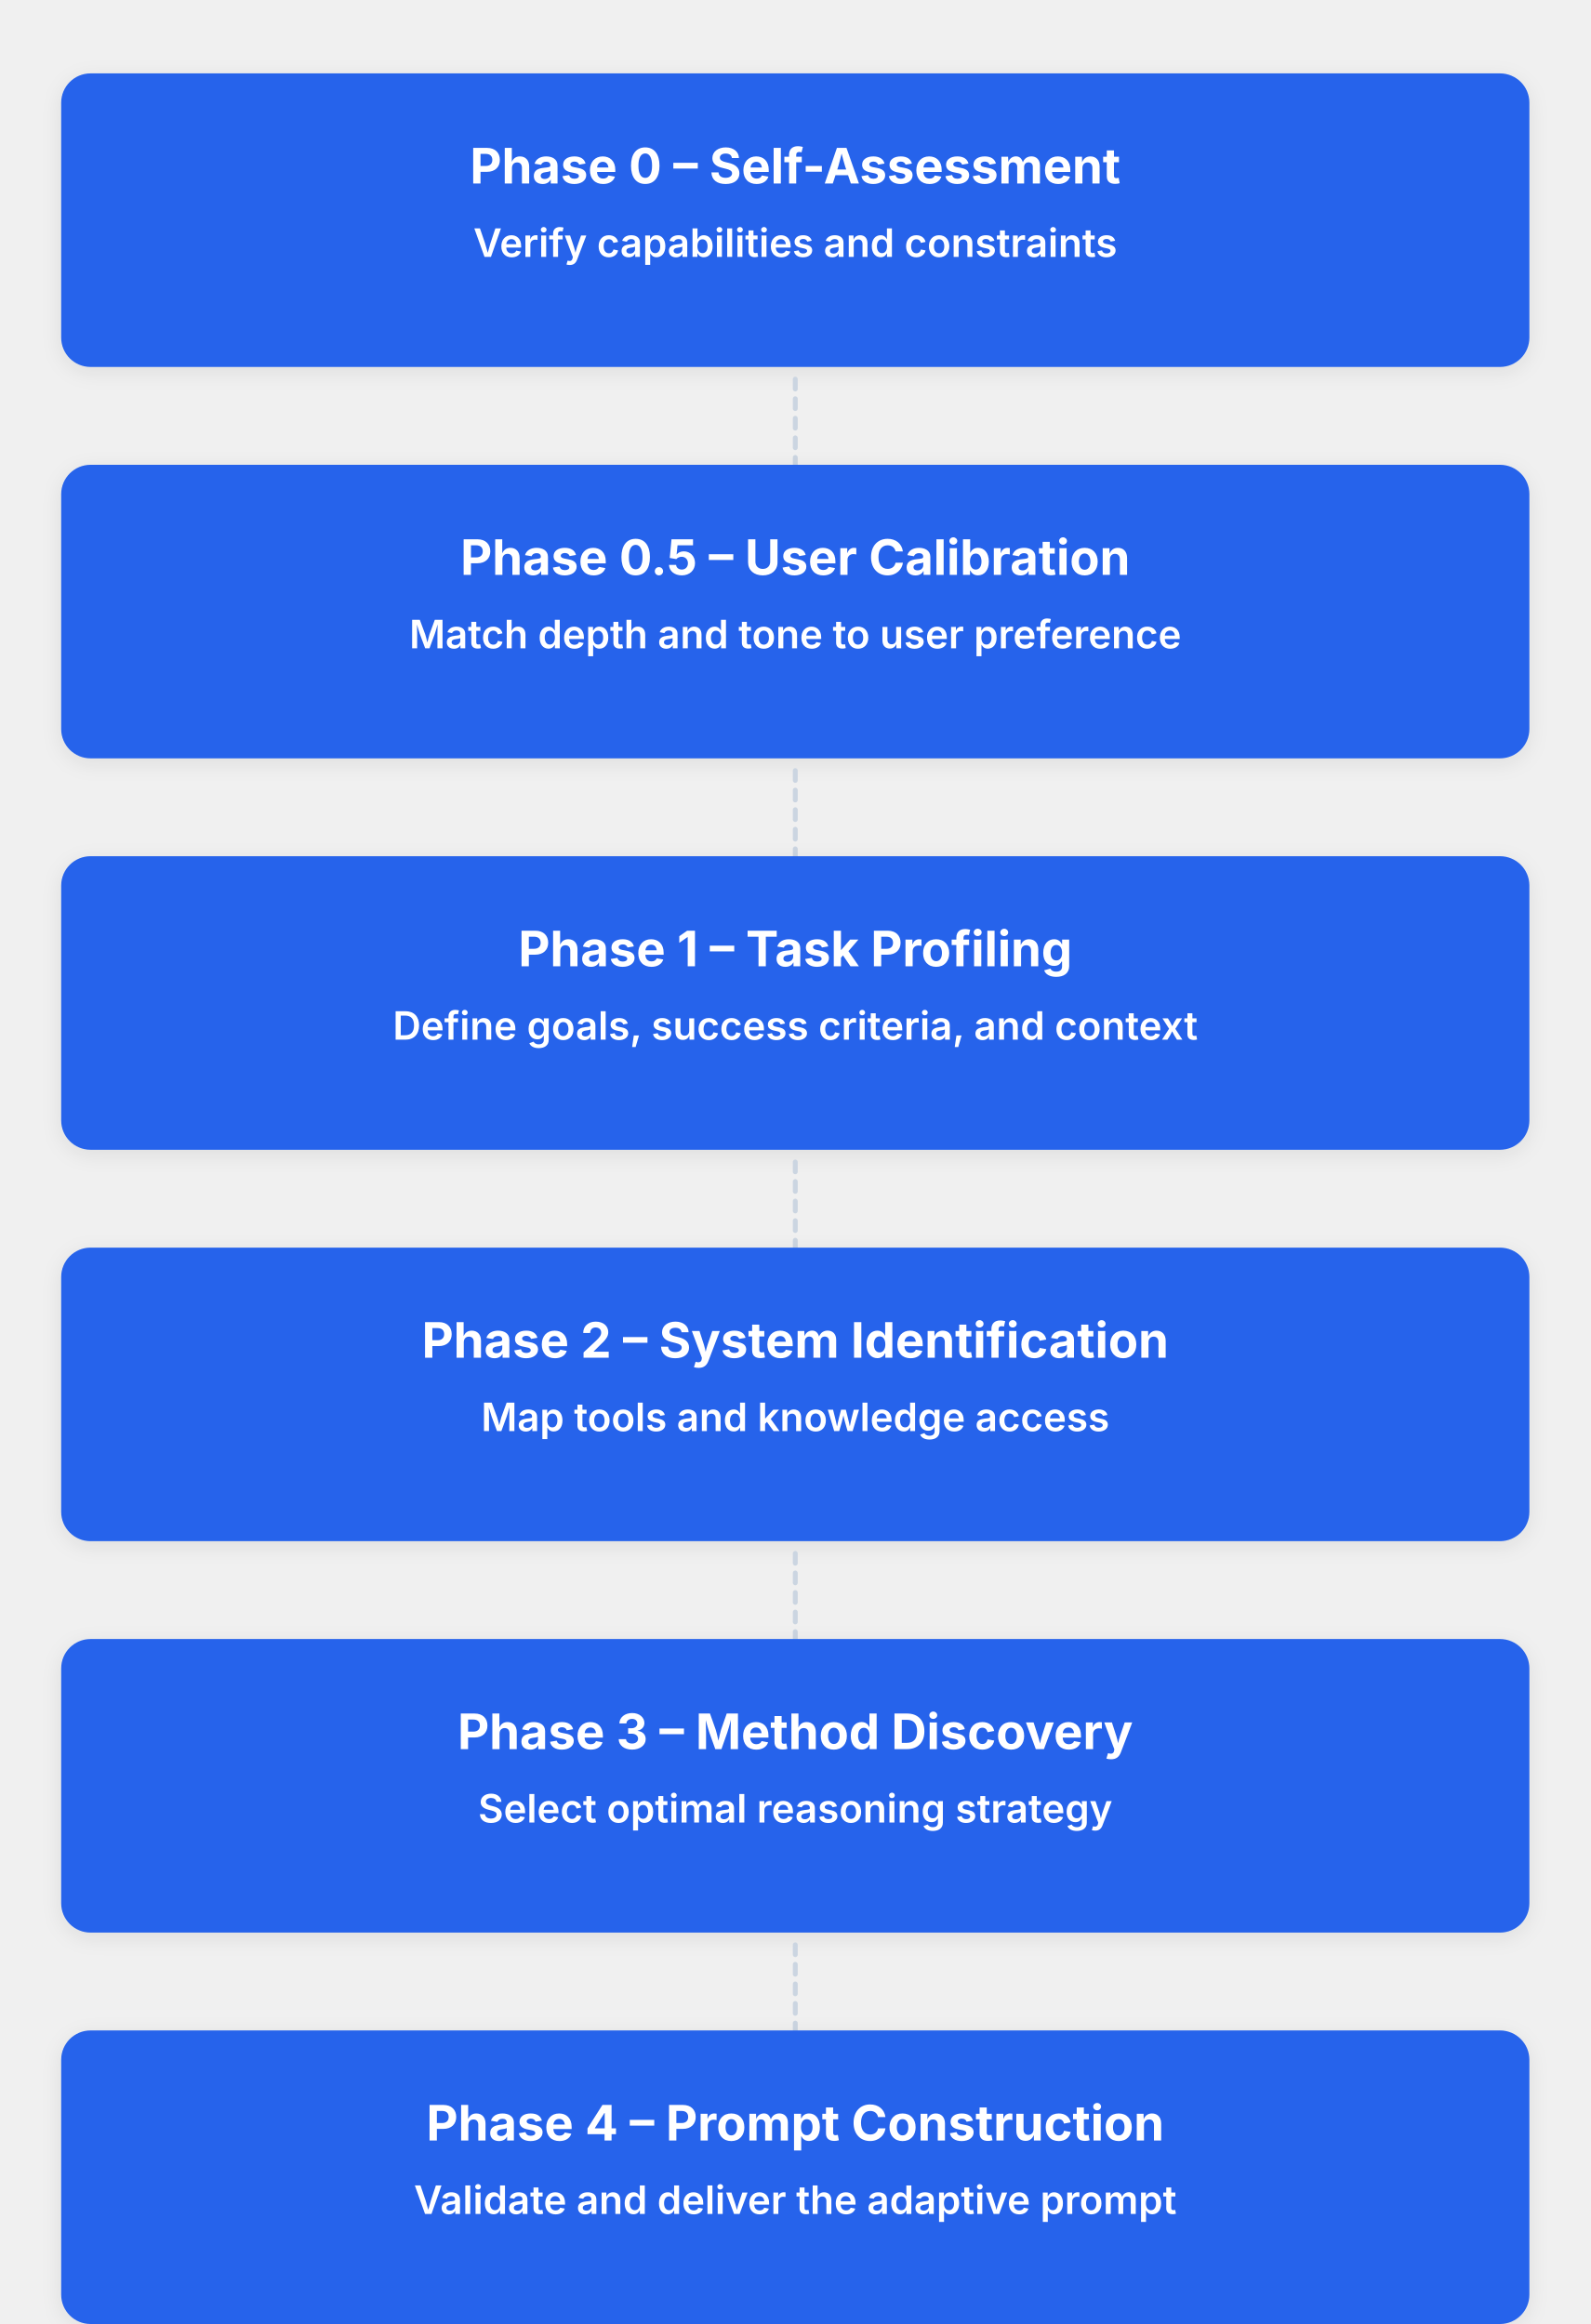
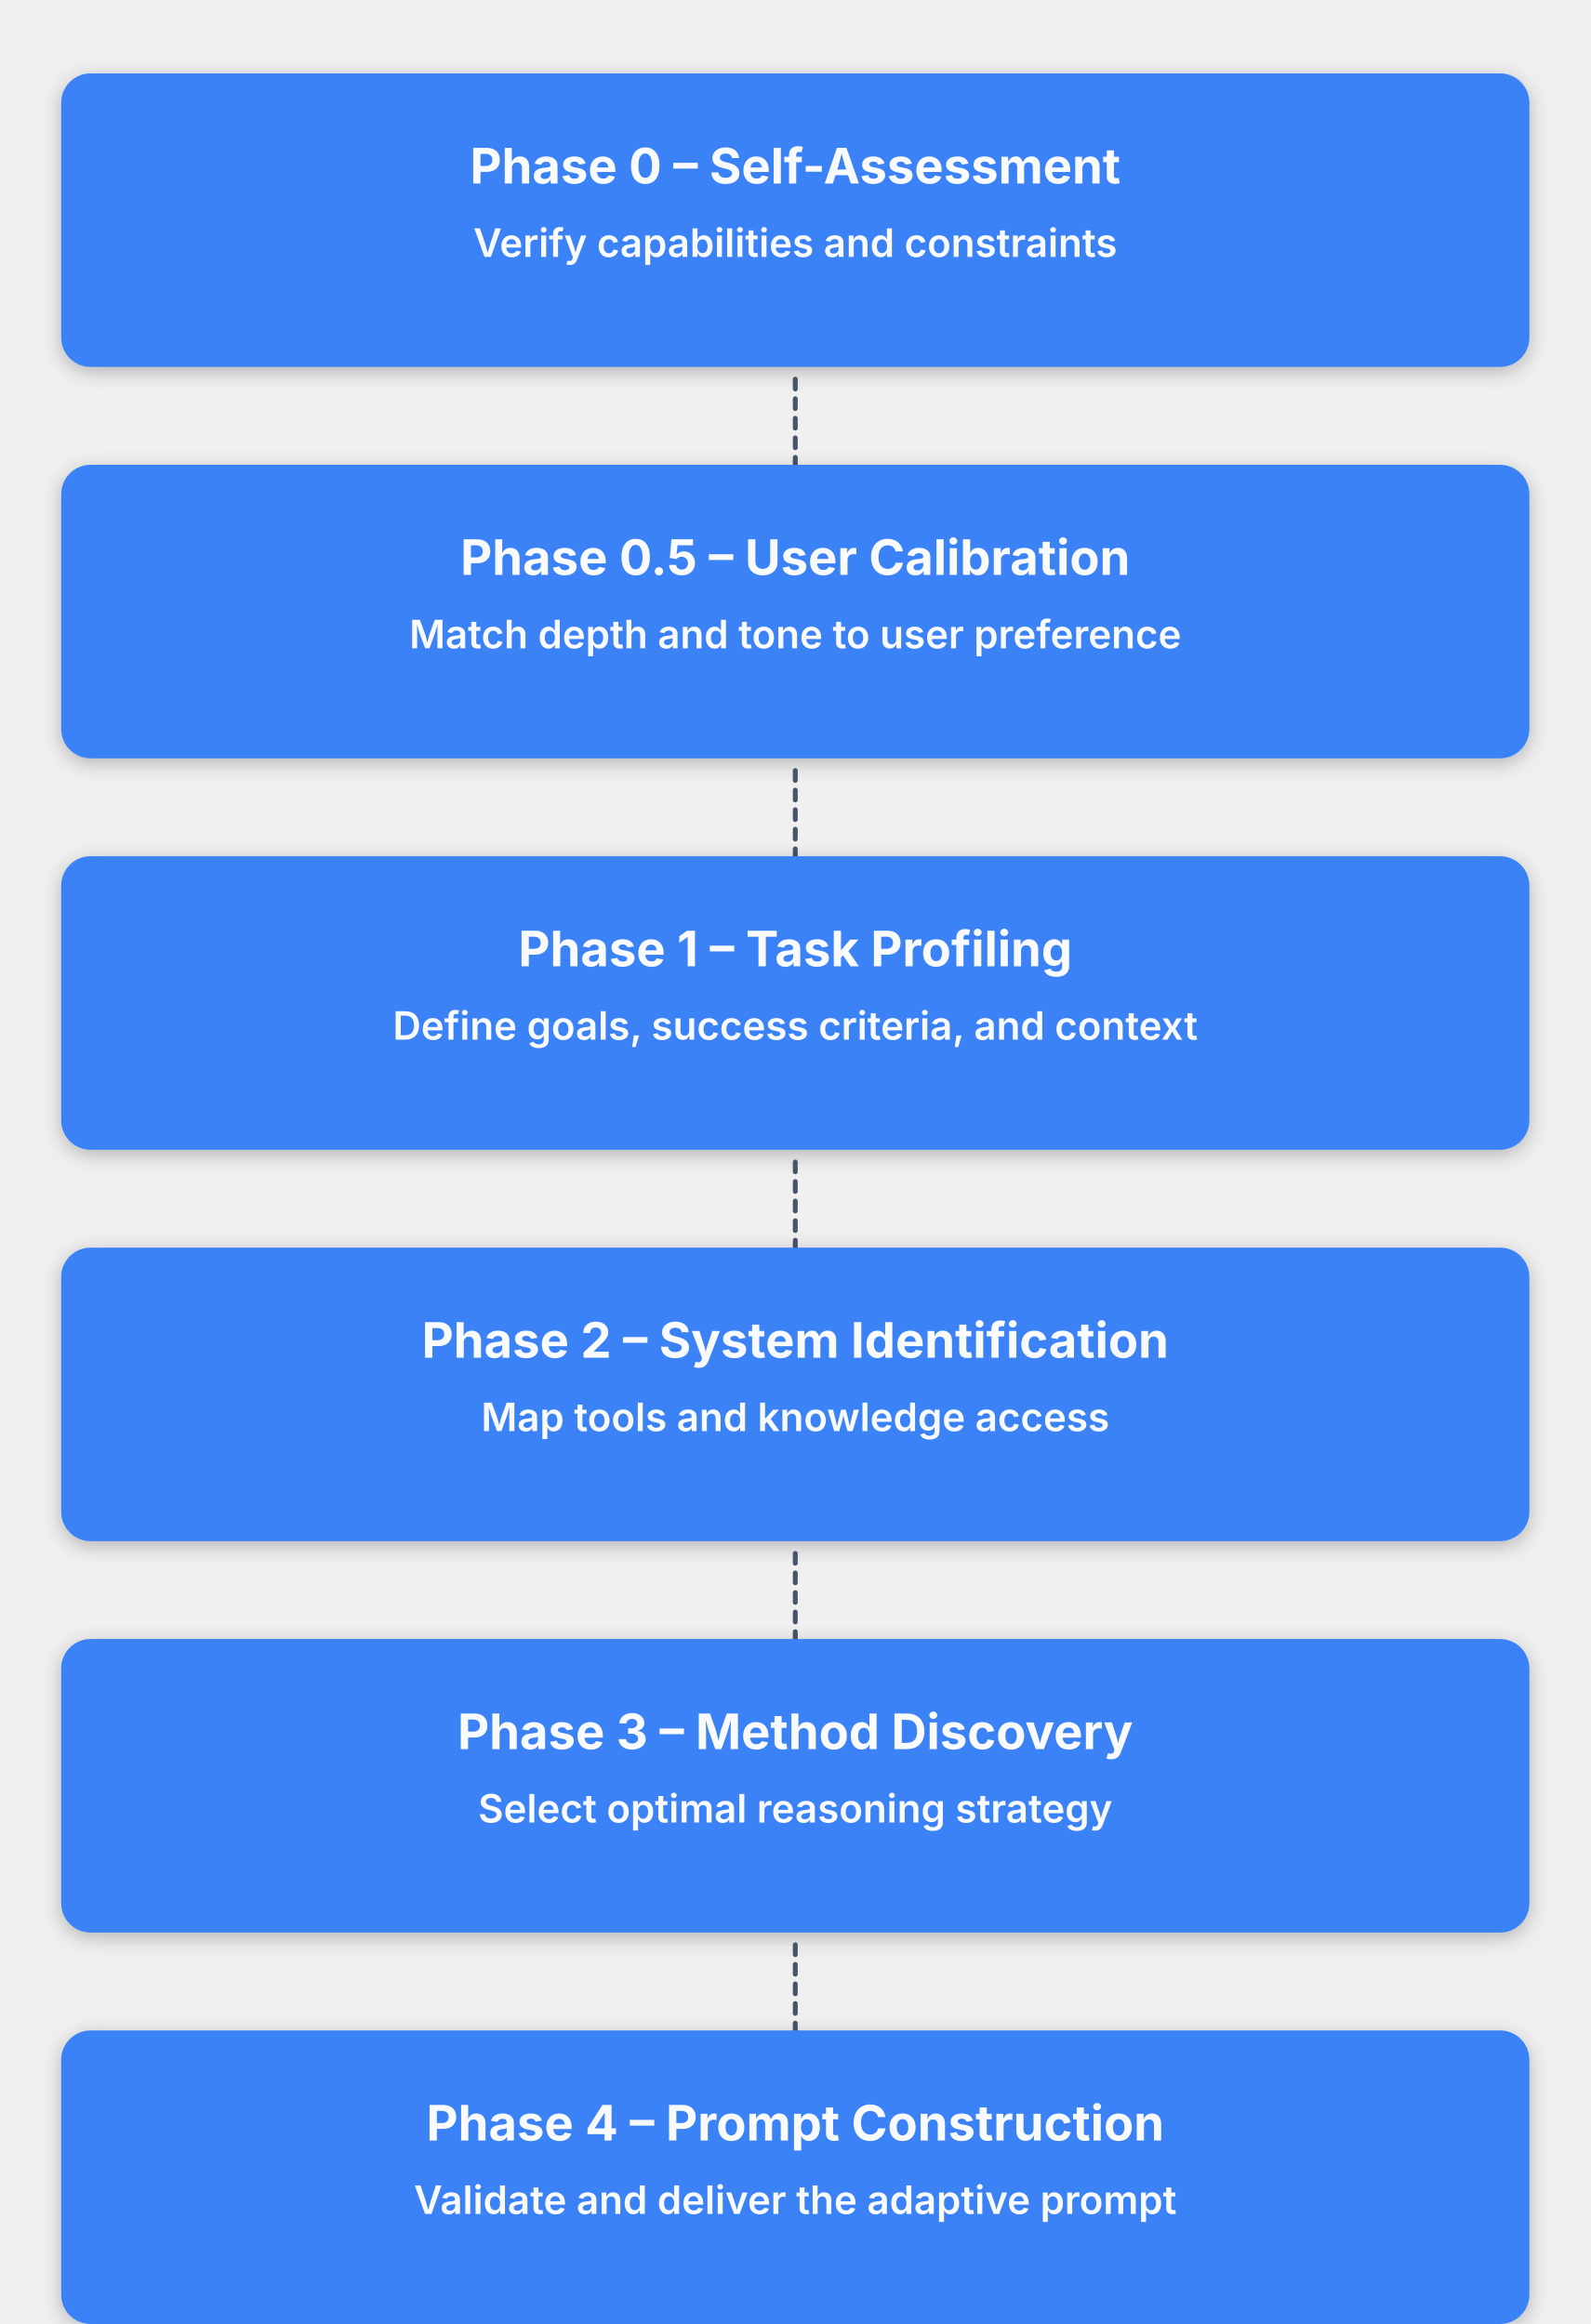
<svg xmlns="http://www.w3.org/2000/svg" width="650" height="950" viewBox="0 0 650 950">
  <defs>
-     <filter id="shadow-light">
-       <feDropShadow dx="0" dy="2" stdDeviation="4" flood-opacity="0.08" />
+     <filter id="shadow-dark">
+       <feDropShadow dx="0" dy="2" stdDeviation="4" flood-opacity="0.25" />
    </filter>
  </defs>
-   <rect x="25" y="30" width="600" height="120" rx="12" fill="#2563EB" filter="url(#shadow-light)" />
-   <text x="325" y="75" text-anchor="middle" font-family="Inter, system-ui, sans-serif" font-weight="700" font-size="20" fill="#FFFFFF">Phase 0 – Self-Assessment</text>
-   <text x="325" y="105" text-anchor="middle" font-family="Inter, system-ui, sans-serif" font-weight="600" font-size="16" fill="#FFFFFF">Verify capabilities and constraints</text>
-   <line x1="325" y1="155" x2="325" y2="190" stroke="#CBD5E1" stroke-width="2" stroke-dasharray="4,4" stroke-linecap="round" />
-   <rect x="25" y="190" width="600" height="120" rx="12" fill="#2563EB" filter="url(#shadow-light)" />
-   <text x="325" y="235" text-anchor="middle" font-family="Inter, system-ui, sans-serif" font-weight="700" font-size="20" fill="#FFFFFF">Phase 0.5 – User Calibration</text>
-   <text x="325" y="265" text-anchor="middle" font-family="Inter, system-ui, sans-serif" font-weight="600" font-size="16" fill="#FFFFFF">Match depth and tone to user preference</text>
-   <line x1="325" y1="315" x2="325" y2="350" stroke="#CBD5E1" stroke-width="2" stroke-dasharray="4,4" stroke-linecap="round" />
-   <rect x="25" y="350" width="600" height="120" rx="12" fill="#2563EB" filter="url(#shadow-light)" />
-   <text x="325" y="395" text-anchor="middle" font-family="Inter, system-ui, sans-serif" font-weight="700" font-size="20" fill="#FFFFFF">Phase 1 – Task Profiling</text>
-   <text x="325" y="425" text-anchor="middle" font-family="Inter, system-ui, sans-serif" font-weight="600" font-size="16" fill="#FFFFFF">Define goals, success criteria, and context</text>
-   <line x1="325" y1="475" x2="325" y2="510" stroke="#CBD5E1" stroke-width="2" stroke-dasharray="4,4" stroke-linecap="round" />
-   <rect x="25" y="510" width="600" height="120" rx="12" fill="#2563EB" filter="url(#shadow-light)" />
-   <text x="325" y="555" text-anchor="middle" font-family="Inter, system-ui, sans-serif" font-weight="700" font-size="20" fill="#FFFFFF">Phase 2 – System Identification</text>
-   <text x="325" y="585" text-anchor="middle" font-family="Inter, system-ui, sans-serif" font-weight="600" font-size="16" fill="#FFFFFF">Map tools and knowledge access</text>
-   <line x1="325" y1="635" x2="325" y2="670" stroke="#CBD5E1" stroke-width="2" stroke-dasharray="4,4" stroke-linecap="round" />
-   <rect x="25" y="670" width="600" height="120" rx="12" fill="#2563EB" filter="url(#shadow-light)" />
-   <text x="325" y="715" text-anchor="middle" font-family="Inter, system-ui, sans-serif" font-weight="700" font-size="20" fill="#FFFFFF">Phase 3 – Method Discovery</text>
-   <text x="325" y="745" text-anchor="middle" font-family="Inter, system-ui, sans-serif" font-weight="600" font-size="16" fill="#FFFFFF">Select optimal reasoning strategy</text>
-   <line x1="325" y1="795" x2="325" y2="830" stroke="#CBD5E1" stroke-width="2" stroke-dasharray="4,4" stroke-linecap="round" />
-   <rect x="25" y="830" width="600" height="120" rx="12" fill="#2563EB" filter="url(#shadow-light)" />
-   <text x="325" y="875" text-anchor="middle" font-family="Inter, system-ui, sans-serif" font-weight="700" font-size="20" fill="#FFFFFF">Phase 4 – Prompt Construction</text>
-   <text x="325" y="905" text-anchor="middle" font-family="Inter, system-ui, sans-serif" font-weight="600" font-size="16" fill="#FFFFFF">Validate and deliver the adaptive prompt</text>
+   <rect x="25" y="30" width="600" height="120" rx="12" fill="#3B82F6" filter="url(#shadow-dark)" />
+   <text x="325" y="75" text-anchor="middle" font-family="Inter, system-ui, sans-serif" font-weight="700" font-size="20" fill="#F8FAFC">Phase 0 – Self-Assessment</text>
+   <text x="325" y="105" text-anchor="middle" font-family="Inter, system-ui, sans-serif" font-weight="600" font-size="16" fill="#F8FAFC">Verify capabilities and constraints</text>
+   <line x1="325" y1="155" x2="325" y2="190" stroke="#475569" stroke-width="2" stroke-dasharray="4,4" stroke-linecap="round" />
+   <rect x="25" y="190" width="600" height="120" rx="12" fill="#3B82F6" filter="url(#shadow-dark)" />
+   <text x="325" y="235" text-anchor="middle" font-family="Inter, system-ui, sans-serif" font-weight="700" font-size="20" fill="#F8FAFC">Phase 0.5 – User Calibration</text>
+   <text x="325" y="265" text-anchor="middle" font-family="Inter, system-ui, sans-serif" font-weight="600" font-size="16" fill="#F8FAFC">Match depth and tone to user preference</text>
+   <line x1="325" y1="315" x2="325" y2="350" stroke="#475569" stroke-width="2" stroke-dasharray="4,4" stroke-linecap="round" />
+   <rect x="25" y="350" width="600" height="120" rx="12" fill="#3B82F6" filter="url(#shadow-dark)" />
+   <text x="325" y="395" text-anchor="middle" font-family="Inter, system-ui, sans-serif" font-weight="700" font-size="20" fill="#F8FAFC">Phase 1 – Task Profiling</text>
+   <text x="325" y="425" text-anchor="middle" font-family="Inter, system-ui, sans-serif" font-weight="600" font-size="16" fill="#F8FAFC">Define goals, success criteria, and context</text>
+   <line x1="325" y1="475" x2="325" y2="510" stroke="#475569" stroke-width="2" stroke-dasharray="4,4" stroke-linecap="round" />
+   <rect x="25" y="510" width="600" height="120" rx="12" fill="#3B82F6" filter="url(#shadow-dark)" />
+   <text x="325" y="555" text-anchor="middle" font-family="Inter, system-ui, sans-serif" font-weight="700" font-size="20" fill="#F8FAFC">Phase 2 – System Identification</text>
+   <text x="325" y="585" text-anchor="middle" font-family="Inter, system-ui, sans-serif" font-weight="600" font-size="16" fill="#F8FAFC">Map tools and knowledge access</text>
+   <line x1="325" y1="635" x2="325" y2="670" stroke="#475569" stroke-width="2" stroke-dasharray="4,4" stroke-linecap="round" />
+   <rect x="25" y="670" width="600" height="120" rx="12" fill="#3B82F6" filter="url(#shadow-dark)" />
+   <text x="325" y="715" text-anchor="middle" font-family="Inter, system-ui, sans-serif" font-weight="700" font-size="20" fill="#F8FAFC">Phase 3 – Method Discovery</text>
+   <text x="325" y="745" text-anchor="middle" font-family="Inter, system-ui, sans-serif" font-weight="600" font-size="16" fill="#F8FAFC">Select optimal reasoning strategy</text>
+   <line x1="325" y1="795" x2="325" y2="830" stroke="#475569" stroke-width="2" stroke-dasharray="4,4" stroke-linecap="round" />
+   <rect x="25" y="830" width="600" height="120" rx="12" fill="#3B82F6" filter="url(#shadow-dark)" />
+   <text x="325" y="875" text-anchor="middle" font-family="Inter, system-ui, sans-serif" font-weight="700" font-size="20" fill="#F8FAFC">Phase 4 – Prompt Construction</text>
+   <text x="325" y="905" text-anchor="middle" font-family="Inter, system-ui, sans-serif" font-weight="600" font-size="16" fill="#F8FAFC">Validate and deliver the adaptive prompt</text>
</svg>
